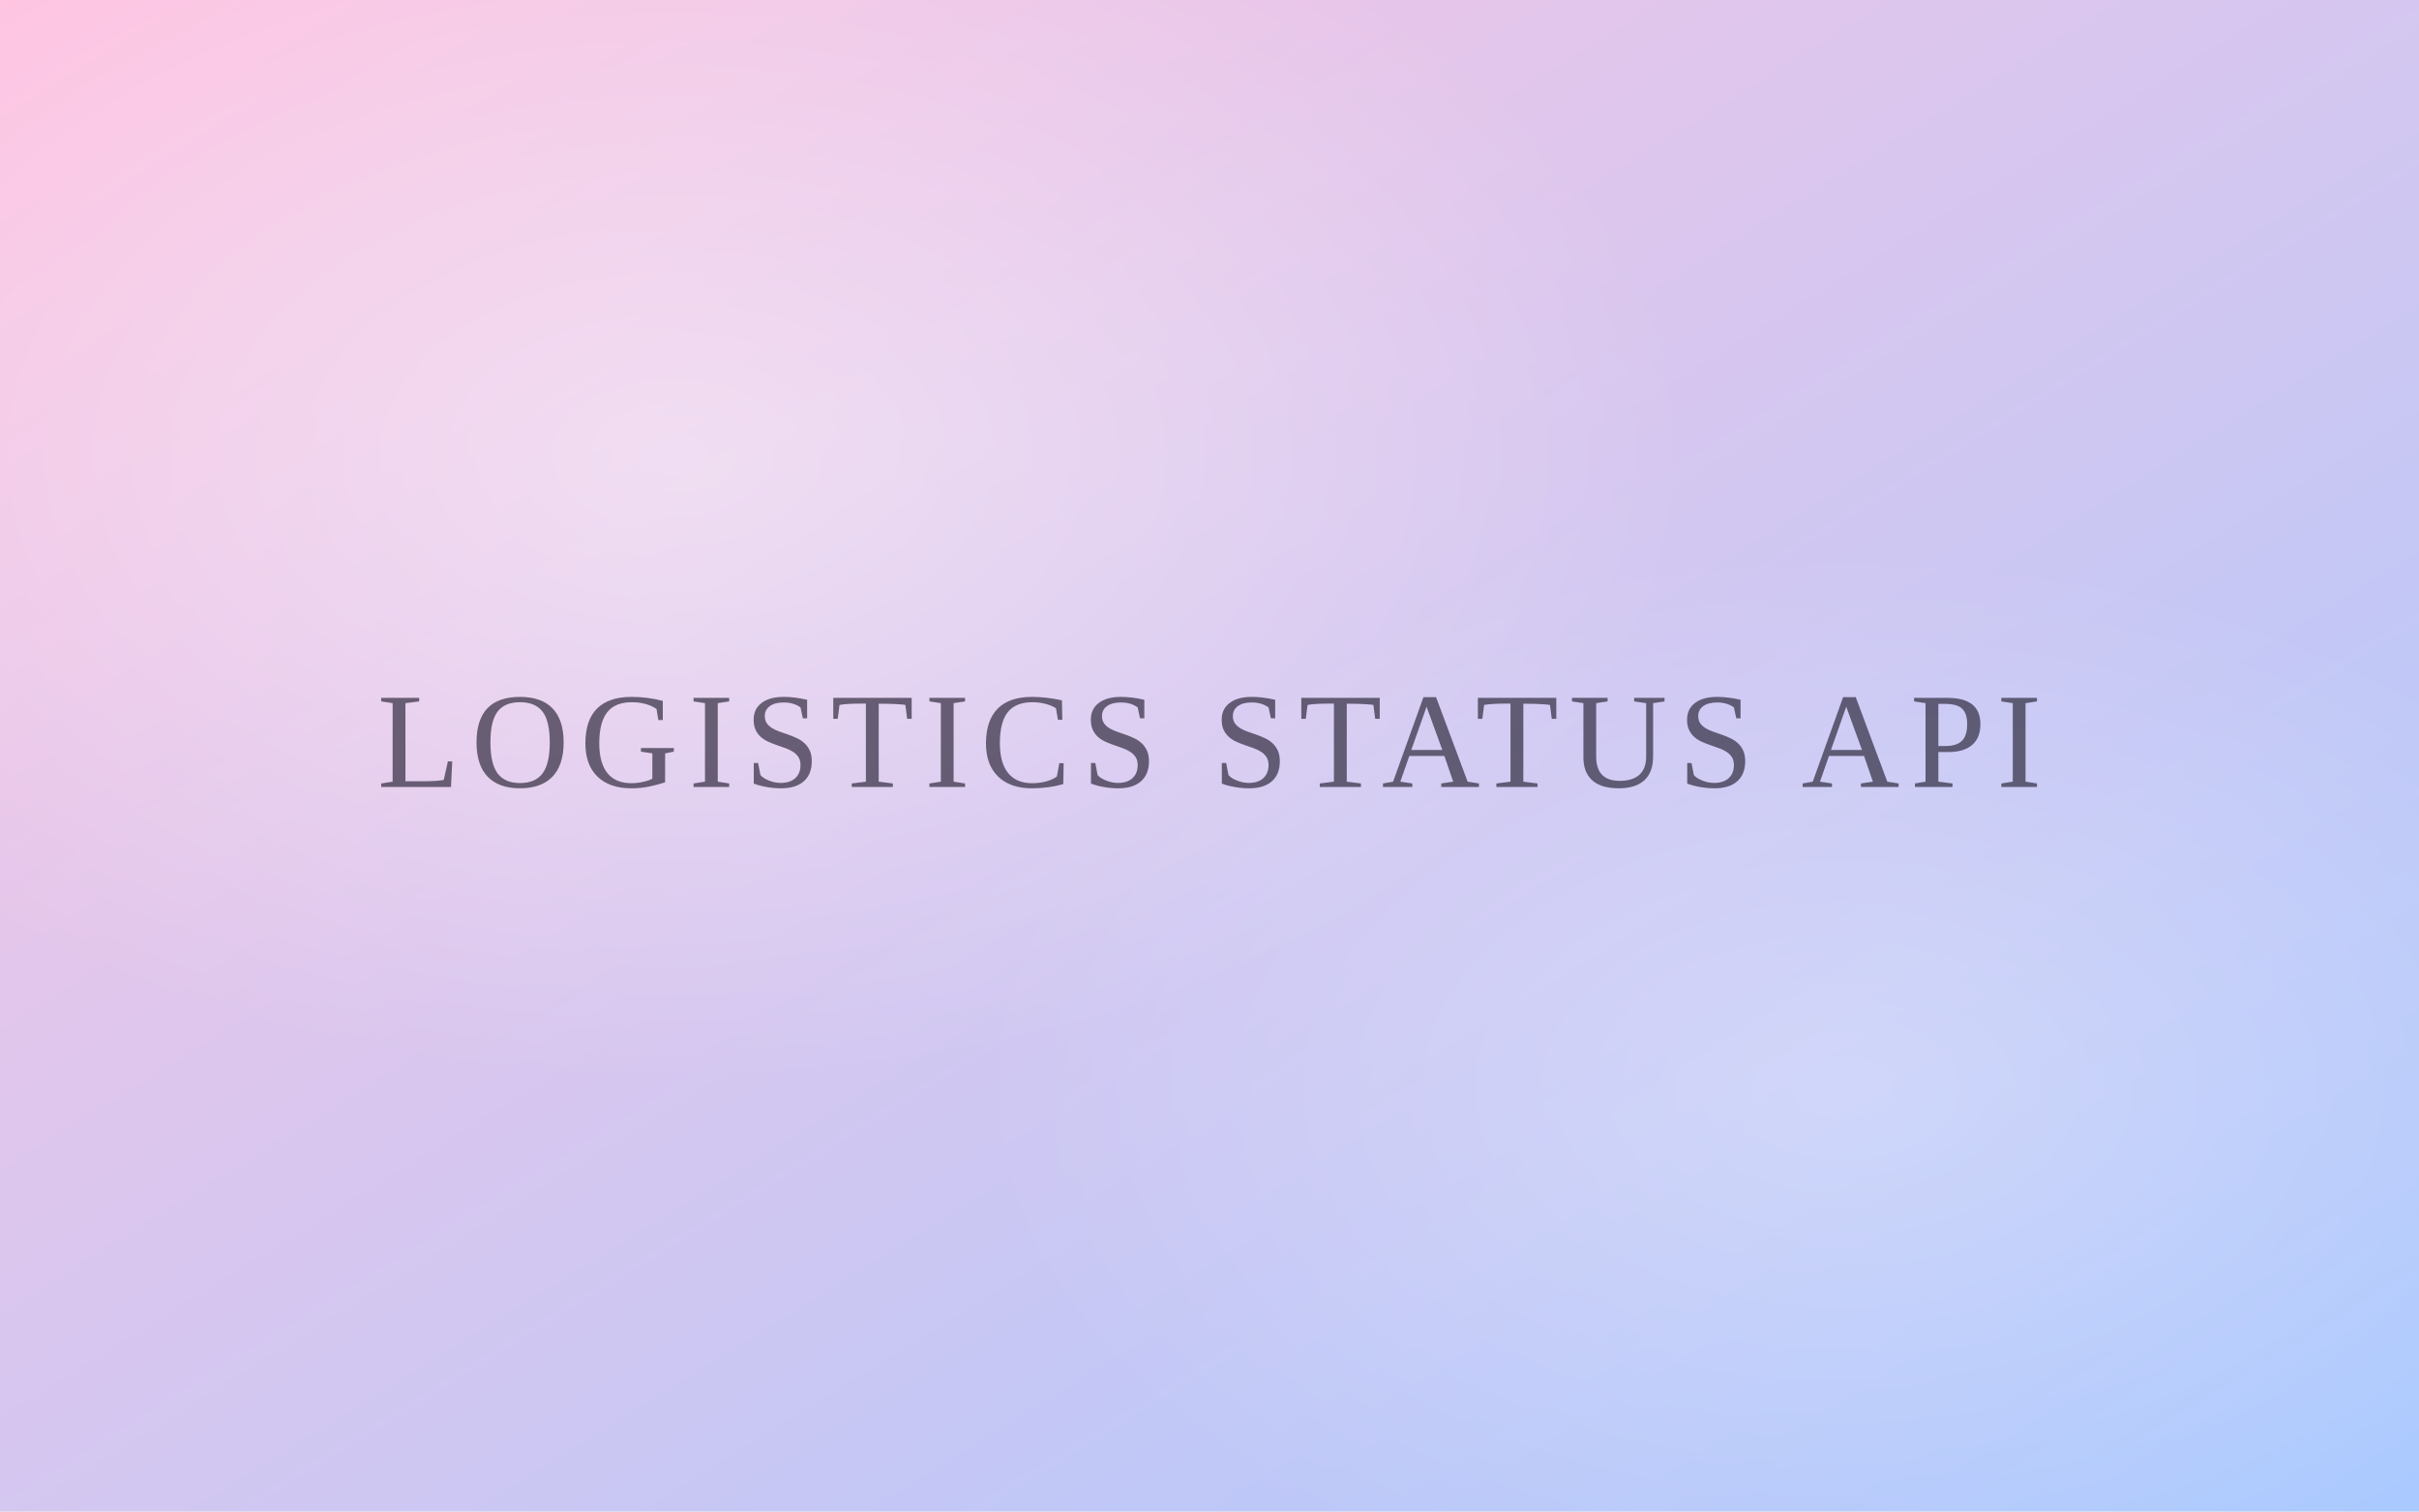
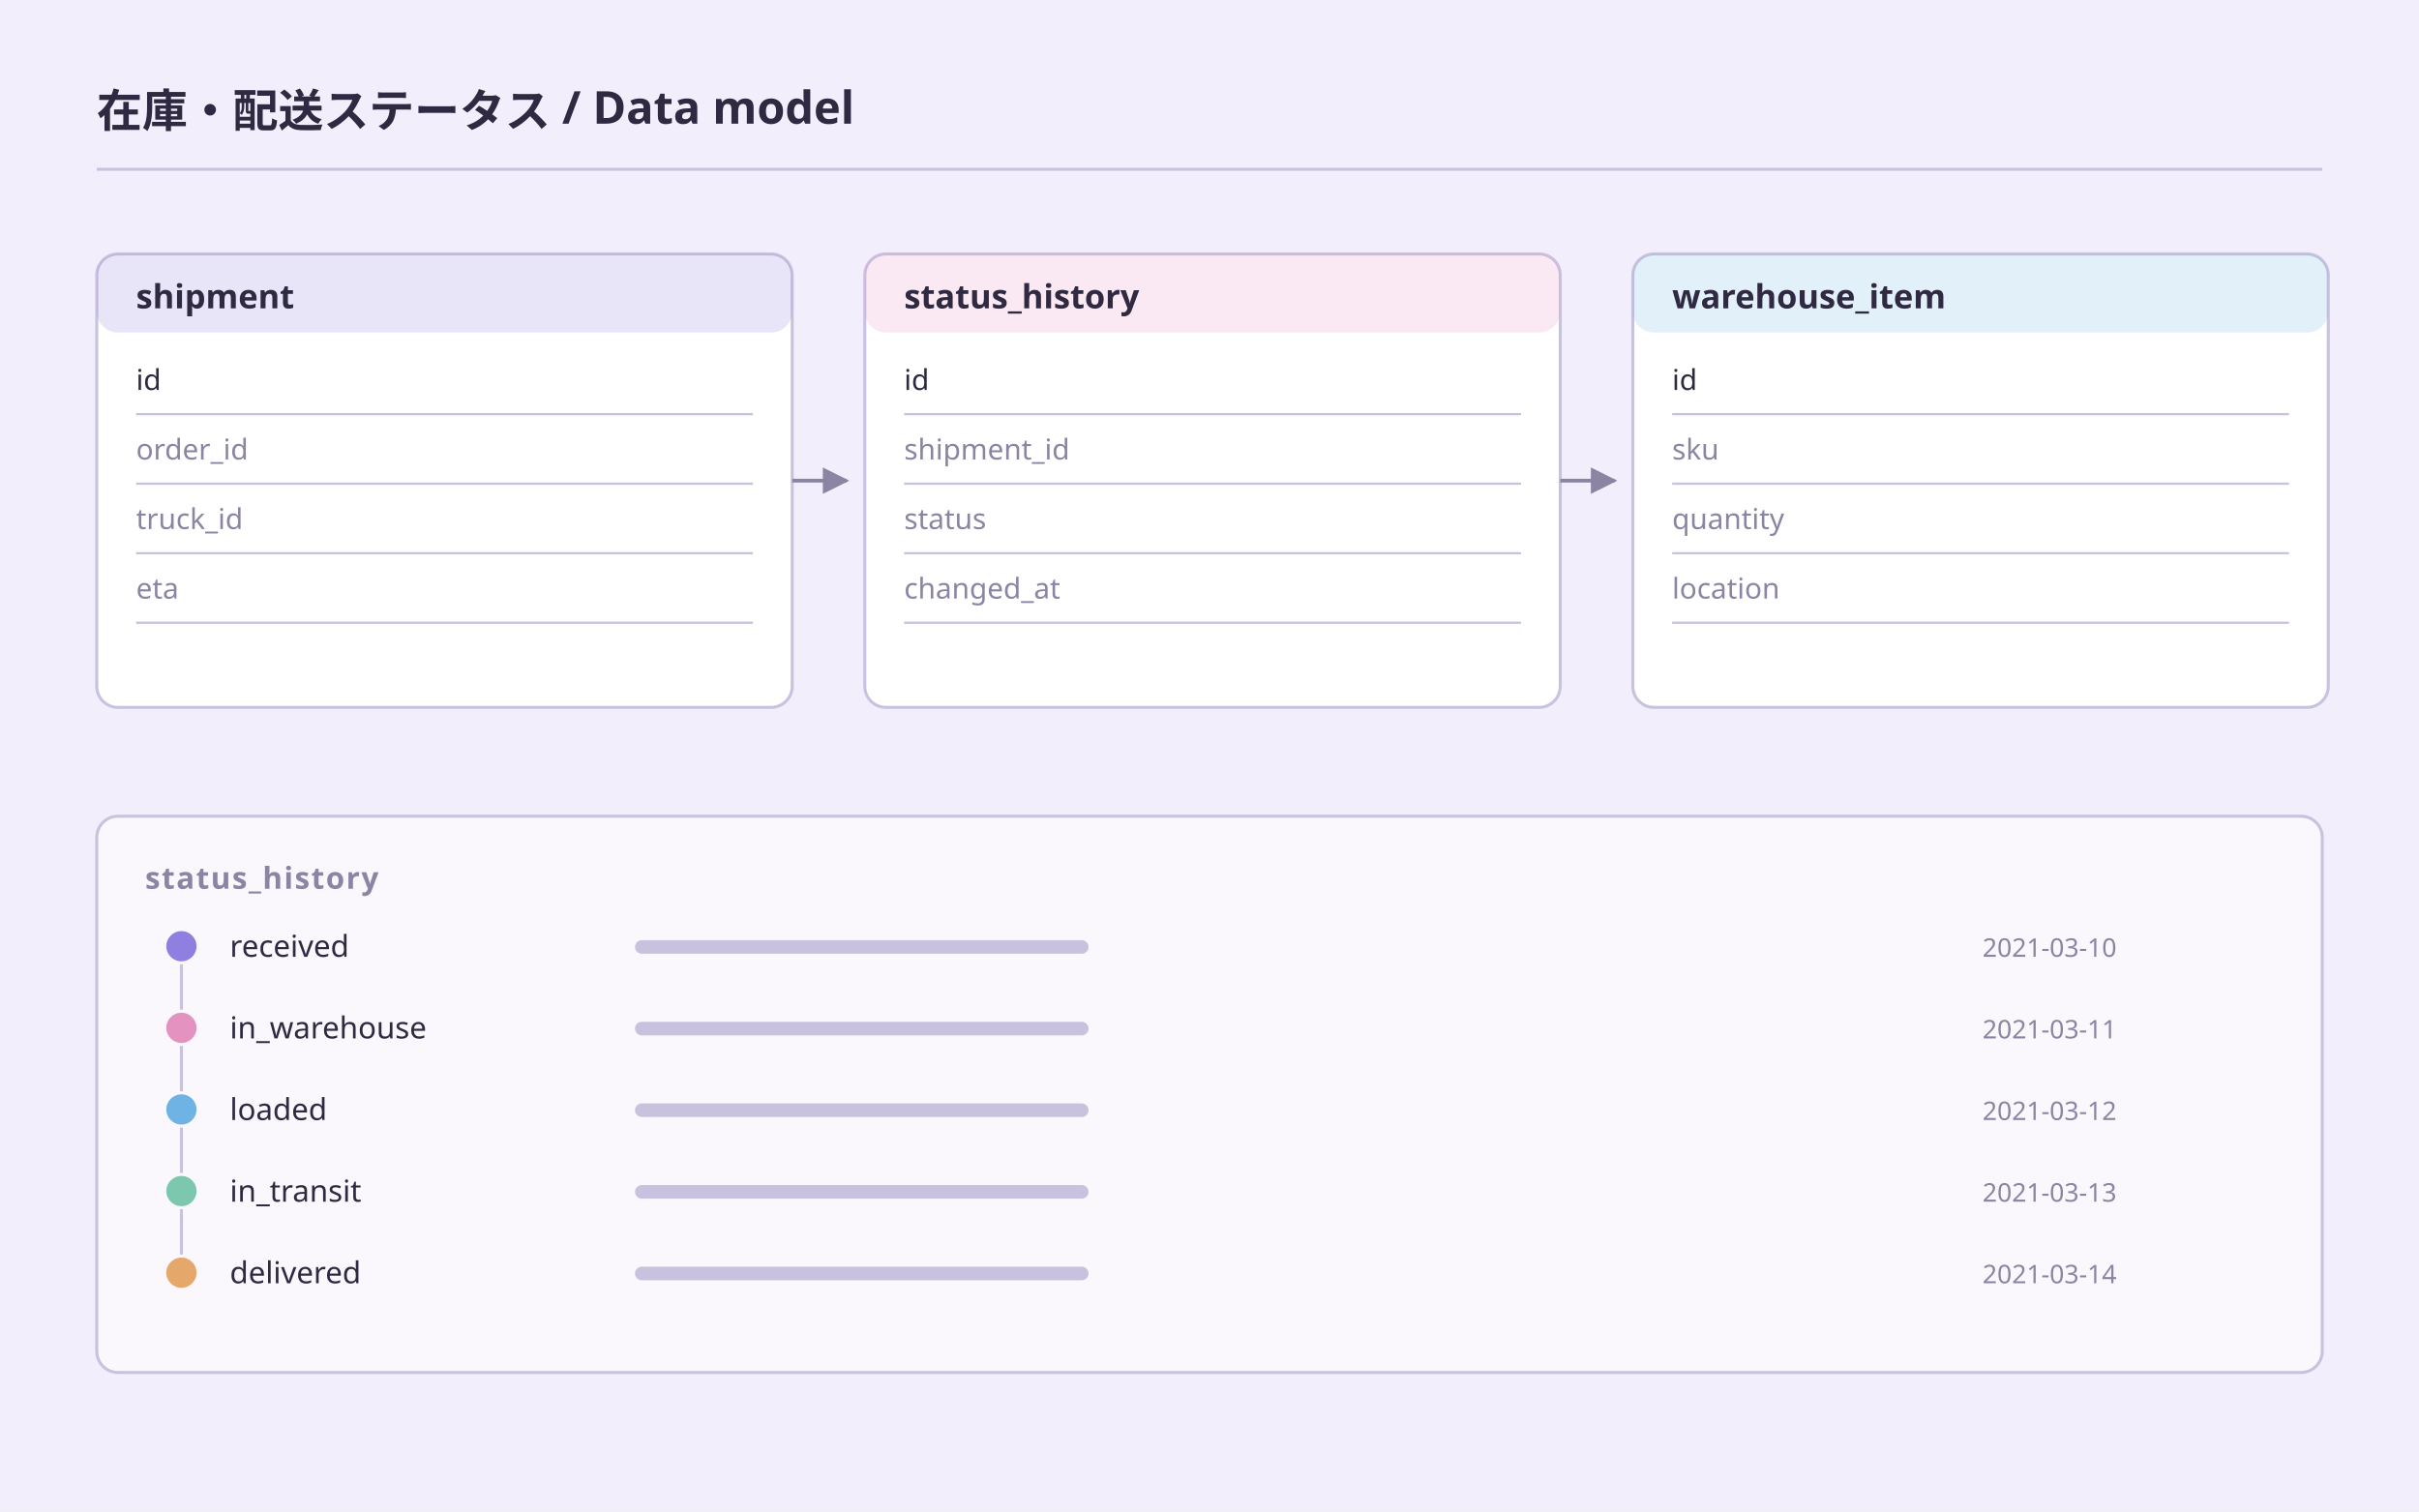
- <svg xmlns="http://www.w3.org/2000/svg" viewBox="0 0 1600 1000" width="1600" height="1000" role="img" aria-label="LOGISTICS STATUS API">
+ <svg xmlns="http://www.w3.org/2000/svg" viewBox="0 0 1600 1000" width="1600" height="1000" role="img" aria-label="在庫・配送ステータス / Data model">
  <defs>
-     <linearGradient id="g" x1="0" y1="0" x2="1" y2="1">
-       <stop offset="0%" stop-color="#ffc4e1" />
-       <stop offset="100%" stop-color="#a9c9ff" />
-     </linearGradient>
-     <radialGradient id="h1" cx="28%" cy="30%" r="42%">
-       <stop offset="0%" stop-color="#ffffff" stop-opacity="0.42" />
-       <stop offset="100%" stop-color="#ffffff" stop-opacity="0" />
-     </radialGradient>
-     <radialGradient id="h2" cx="76%" cy="72%" r="36%">
-       <stop offset="0%" stop-color="#ffffff" stop-opacity="0.26" />
-       <stop offset="100%" stop-color="#ffffff" stop-opacity="0" />
-     </radialGradient>
+     <marker id="tip" viewBox="0 0 10 10" refX="9" refY="5" markerWidth="7" markerHeight="7" orient="auto">
+       <path d="M0 0 L10 5 L0 10 z" fill="#8b84a3" />
+     </marker>
  </defs>
-   <rect width="1600" height="1000" fill="url(#g)" />
-   <rect width="1600" height="1000" fill="url(#h1)" />
-   <rect width="1600" height="1000" fill="url(#h2)" />
-   <text x="50%" y="50%" dominant-baseline="middle" text-anchor="middle" font-family="Georgia, 'Times New Roman', serif" font-size="90" fill="#1a1526" opacity="0.62" letter-spacing="7">LOGISTICS STATUS API</text>
+   <rect width="1600" height="1000" fill="#f2eefb" />
+   <text x="64" y="84" fill="#2f2941" font-family="'Segoe UI',system-ui,sans-serif" font-size="30" font-weight="600" text-anchor="start" letter-spacing="0">在庫・配送ステータス / Data model</text>
+   <line x1="64" y1="112" x2="1536" y2="112" stroke="#c9c2df" stroke-width="2" />
+   <rect x="64" y="168" width="460" height="300" rx="14" fill="#ffffff" stroke="#c9c2df" stroke-width="2" />
+   <rect x="64" y="168" width="460" height="52" rx="14" fill="#8f7fe0" opacity="0.2" />
+   <text x="90" y="204" fill="#2f2941" font-family="'Segoe UI',system-ui,sans-serif" font-size="22" font-weight="600" text-anchor="start" letter-spacing="0">shipment</text>
+   <text x="90" y="258" fill="#2f2941" font-family="'Segoe UI',system-ui,sans-serif" font-size="19" font-weight="400" text-anchor="start" letter-spacing="0">id</text>
+   <line x1="90" y1="274" x2="498" y2="274" stroke="#c9c2df" stroke-width="1.5" />
+   <text x="90" y="304" fill="#8b84a3" font-family="'Segoe UI',system-ui,sans-serif" font-size="19" font-weight="400" text-anchor="start" letter-spacing="0">order_id</text>
+   <line x1="90" y1="320" x2="498" y2="320" stroke="#c9c2df" stroke-width="1.5" />
+   <text x="90" y="350" fill="#8b84a3" font-family="'Segoe UI',system-ui,sans-serif" font-size="19" font-weight="400" text-anchor="start" letter-spacing="0">truck_id</text>
+   <line x1="90" y1="366" x2="498" y2="366" stroke="#c9c2df" stroke-width="1.5" />
+   <text x="90" y="396" fill="#8b84a3" font-family="'Segoe UI',system-ui,sans-serif" font-size="19" font-weight="400" text-anchor="start" letter-spacing="0">eta</text>
+   <line x1="90" y1="412" x2="498" y2="412" stroke="#c9c2df" stroke-width="1.5" />
+   <rect x="572" y="168" width="460" height="300" rx="14" fill="#ffffff" stroke="#c9c2df" stroke-width="2" />
+   <rect x="572" y="168" width="460" height="52" rx="14" fill="#e492bf" opacity="0.2" />
+   <text x="598" y="204" fill="#2f2941" font-family="'Segoe UI',system-ui,sans-serif" font-size="22" font-weight="600" text-anchor="start" letter-spacing="0">status_history</text>
+   <text x="598" y="258" fill="#2f2941" font-family="'Segoe UI',system-ui,sans-serif" font-size="19" font-weight="400" text-anchor="start" letter-spacing="0">id</text>
+   <line x1="598" y1="274" x2="1006" y2="274" stroke="#c9c2df" stroke-width="1.5" />
+   <text x="598" y="304" fill="#8b84a3" font-family="'Segoe UI',system-ui,sans-serif" font-size="19" font-weight="400" text-anchor="start" letter-spacing="0">shipment_id</text>
+   <line x1="598" y1="320" x2="1006" y2="320" stroke="#c9c2df" stroke-width="1.5" />
+   <text x="598" y="350" fill="#8b84a3" font-family="'Segoe UI',system-ui,sans-serif" font-size="19" font-weight="400" text-anchor="start" letter-spacing="0">status</text>
+   <line x1="598" y1="366" x2="1006" y2="366" stroke="#c9c2df" stroke-width="1.5" />
+   <text x="598" y="396" fill="#8b84a3" font-family="'Segoe UI',system-ui,sans-serif" font-size="19" font-weight="400" text-anchor="start" letter-spacing="0">changed_at</text>
+   <line x1="598" y1="412" x2="1006" y2="412" stroke="#c9c2df" stroke-width="1.5" />
+   <rect x="1080" y="168" width="460" height="300" rx="14" fill="#ffffff" stroke="#c9c2df" stroke-width="2" />
+   <rect x="1080" y="168" width="460" height="52" rx="14" fill="#6fb3e4" opacity="0.2" />
+   <text x="1106" y="204" fill="#2f2941" font-family="'Segoe UI',system-ui,sans-serif" font-size="22" font-weight="600" text-anchor="start" letter-spacing="0">warehouse_item</text>
+   <text x="1106" y="258" fill="#2f2941" font-family="'Segoe UI',system-ui,sans-serif" font-size="19" font-weight="400" text-anchor="start" letter-spacing="0">id</text>
+   <line x1="1106" y1="274" x2="1514" y2="274" stroke="#c9c2df" stroke-width="1.5" />
+   <text x="1106" y="304" fill="#8b84a3" font-family="'Segoe UI',system-ui,sans-serif" font-size="19" font-weight="400" text-anchor="start" letter-spacing="0">sku</text>
+   <line x1="1106" y1="320" x2="1514" y2="320" stroke="#c9c2df" stroke-width="1.5" />
+   <text x="1106" y="350" fill="#8b84a3" font-family="'Segoe UI',system-ui,sans-serif" font-size="19" font-weight="400" text-anchor="start" letter-spacing="0">quantity</text>
+   <line x1="1106" y1="366" x2="1514" y2="366" stroke="#c9c2df" stroke-width="1.5" />
+   <text x="1106" y="396" fill="#8b84a3" font-family="'Segoe UI',system-ui,sans-serif" font-size="19" font-weight="400" text-anchor="start" letter-spacing="0">location</text>
+   <line x1="1106" y1="412" x2="1514" y2="412" stroke="#c9c2df" stroke-width="1.5" />
+   <line x1="524" y1="318" x2="560" y2="318" stroke="#8b84a3" stroke-width="2.5" marker-end="url(#tip)" />
+   <line x1="1032" y1="318" x2="1068" y2="318" stroke="#8b84a3" stroke-width="2.5" marker-end="url(#tip)" />
+   <rect x="64" y="540" width="1472" height="368" rx="14" fill="rgba(255,255,255,.6)" stroke="#c9c2df" stroke-width="2" />
+   <text x="96" y="588" fill="#8b84a3" font-family="'Segoe UI',system-ui,sans-serif" font-size="20" font-weight="600" text-anchor="start" letter-spacing="1">status_history</text>
+   <circle cx="120" cy="626" r="10" fill="#8f7fe0" />
+   <line x1="120" y1="638" x2="120" y2="668" stroke="#c9c2df" stroke-width="2" />
+   <text x="152" y="633" fill="#2f2941" font-family="'Segoe UI',system-ui,sans-serif" font-size="20" font-weight="400" text-anchor="start" letter-spacing="0">received</text>
+   <rect x="420" y="622" width="300" height="9" rx="4.5" fill="#c9c2df" />
+   <text x="1400" y="633" fill="#8b84a3" font-family="'Segoe UI',system-ui,sans-serif" font-size="17" font-weight="400" text-anchor="end" letter-spacing="0">2021-03-10</text>
+   <circle cx="120" cy="680" r="10" fill="#e492bf" />
+   <line x1="120" y1="692" x2="120" y2="722" stroke="#c9c2df" stroke-width="2" />
+   <text x="152" y="687" fill="#2f2941" font-family="'Segoe UI',system-ui,sans-serif" font-size="20" font-weight="400" text-anchor="start" letter-spacing="0">in_warehouse</text>
+   <rect x="420" y="676" width="300" height="9" rx="4.5" fill="#c9c2df" />
+   <text x="1400" y="687" fill="#8b84a3" font-family="'Segoe UI',system-ui,sans-serif" font-size="17" font-weight="400" text-anchor="end" letter-spacing="0">2021-03-11</text>
+   <circle cx="120" cy="734" r="10" fill="#6fb3e4" />
+   <line x1="120" y1="746" x2="120" y2="776" stroke="#c9c2df" stroke-width="2" />
+   <text x="152" y="741" fill="#2f2941" font-family="'Segoe UI',system-ui,sans-serif" font-size="20" font-weight="400" text-anchor="start" letter-spacing="0">loaded</text>
+   <rect x="420" y="730" width="300" height="9" rx="4.5" fill="#c9c2df" />
+   <text x="1400" y="741" fill="#8b84a3" font-family="'Segoe UI',system-ui,sans-serif" font-size="17" font-weight="400" text-anchor="end" letter-spacing="0">2021-03-12</text>
+   <circle cx="120" cy="788" r="10" fill="#7dc7ae" />
+   <line x1="120" y1="800" x2="120" y2="830" stroke="#c9c2df" stroke-width="2" />
+   <text x="152" y="795" fill="#2f2941" font-family="'Segoe UI',system-ui,sans-serif" font-size="20" font-weight="400" text-anchor="start" letter-spacing="0">in_transit</text>
+   <rect x="420" y="784" width="300" height="9" rx="4.5" fill="#c9c2df" />
+   <text x="1400" y="795" fill="#8b84a3" font-family="'Segoe UI',system-ui,sans-serif" font-size="17" font-weight="400" text-anchor="end" letter-spacing="0">2021-03-13</text>
+   <circle cx="120" cy="842" r="10" fill="#e5a86a" />
+   <text x="152" y="849" fill="#2f2941" font-family="'Segoe UI',system-ui,sans-serif" font-size="20" font-weight="400" text-anchor="start" letter-spacing="0">delivered</text>
+   <rect x="420" y="838" width="300" height="9" rx="4.5" fill="#c9c2df" />
+   <text x="1400" y="849" fill="#8b84a3" font-family="'Segoe UI',system-ui,sans-serif" font-size="17" font-weight="400" text-anchor="end" letter-spacing="0">2021-03-14</text>
</svg>
